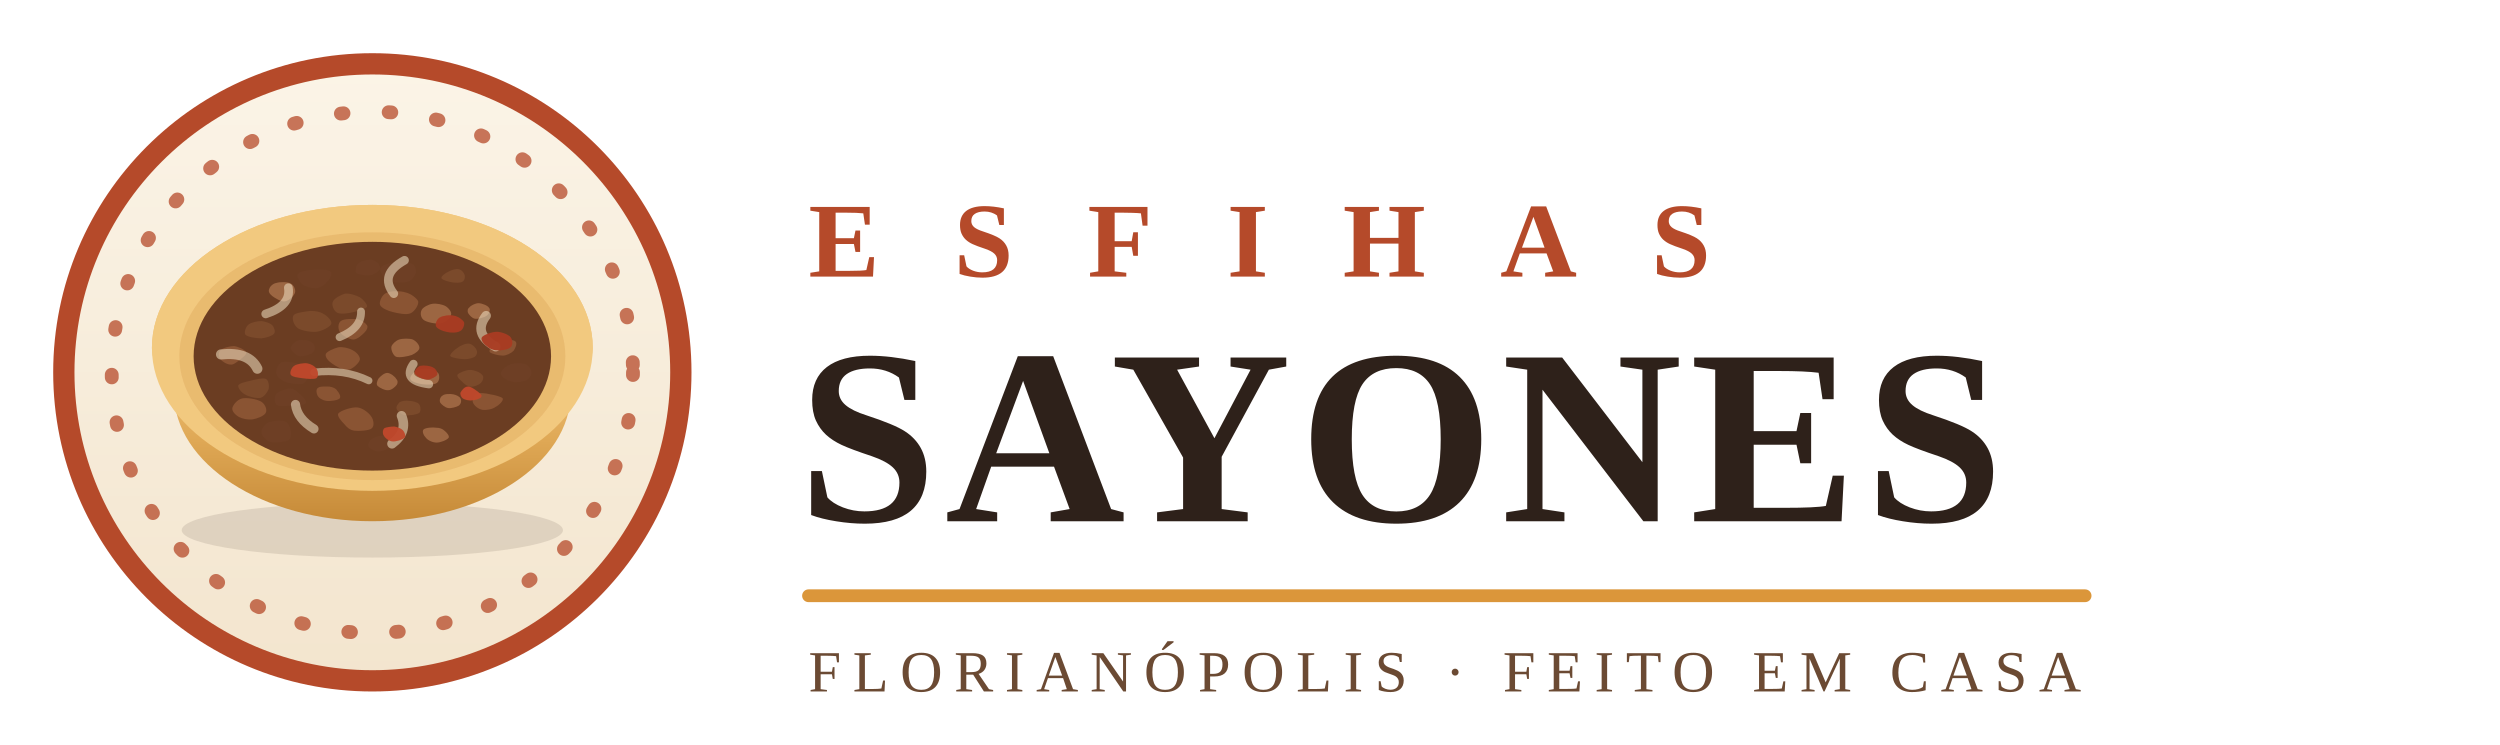
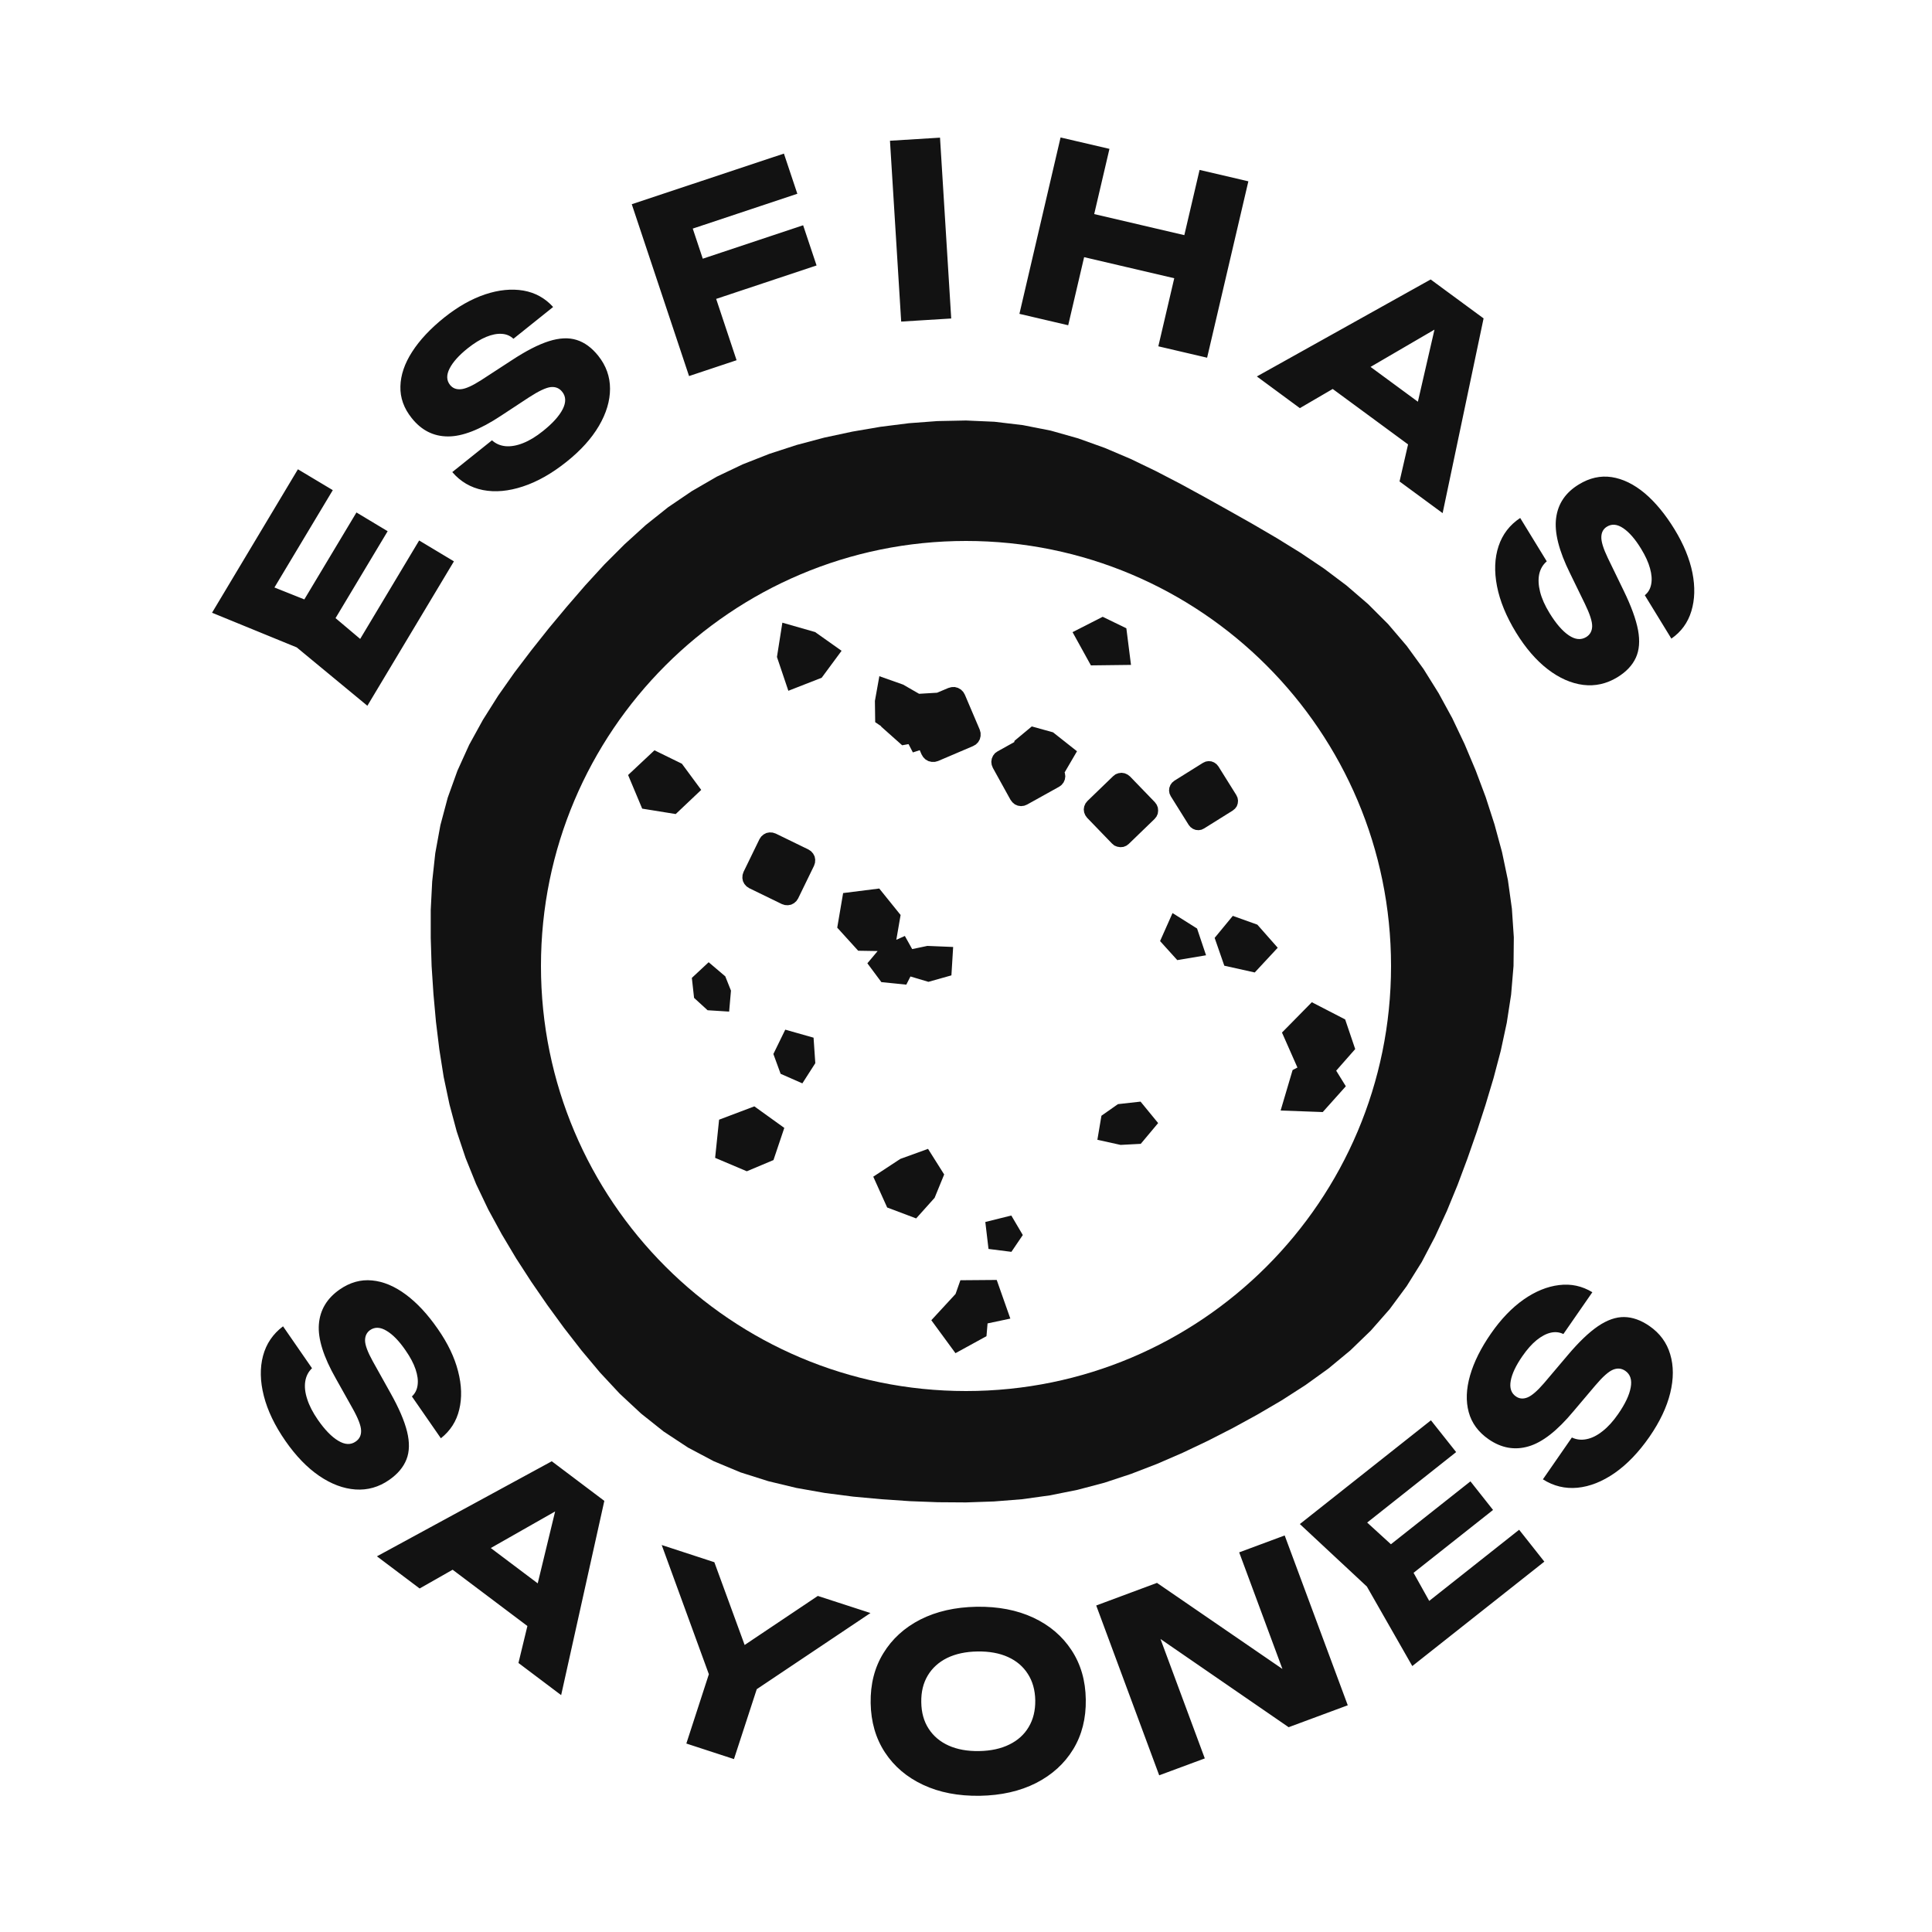
- <svg xmlns="http://www.w3.org/2000/svg" viewBox="0 0 470 140" width="470" height="140" role="img" aria-label="Esfihas Sayones">
-   <defs>
-     <linearGradient id="casca" x1="0" y1="0" x2="0" y2="1">
-       <stop offset="0" stop-color="#FBF4E7" />
-       <stop offset="1" stop-color="#F3E5CE" />
-     </linearGradient>
-     <linearGradient id="g-lateral" gradientUnits="userSpaceOnUse" x1="0" y1="47" x2="0" y2="74">
-       <stop offset="0" stop-color="#F0C47C" />
-       <stop offset="0.5" stop-color="#DFA855" />
-       <stop offset="1" stop-color="#C68A38" />
-     </linearGradient>
-     <symbol id="ic-carne" viewBox="0 0 100 100">
-       <ellipse cx="50" cy="75.6" rx="32" ry="4.6" fill="rgba(46,33,26,.11)" />
-       <path d="M13.0 45.0 A37.0 24.0 0 0 1 87.0 45.0 C87.0 49.1 83.3 48.4 83.3 52.5 A33.3 21.6 0 0 1 16.7 52.5 C16.7 48.4 13.0 49.1 13.0 45.0 Z" fill="url(#g-lateral)" />
-       <ellipse cx="50" cy="45" rx="37.0" ry="24.0" fill="#F2C97F" />
-       <ellipse cx="50.0" cy="46.4" rx="32.4" ry="20.8" fill="#E2AE63" opacity=".55" />
-       <ellipse cx="37" cy="35" rx="12.5" ry="4" fill="rgba(255,255,255,.32)" transform="rotate(-20 37 35)" />
-       <ellipse cx="50.0" cy="46.4" rx="30.0" ry="19.2" fill="#6B3D22" />
-       <g opacity="1">
-         <path d="M53.5 39.0C52.6 38.8 51.5 38.3 51.3 37.8C51.1 37.3 51.6 36.1 52.3 35.8C53.0 35.4 54.7 35.4 55.6 35.7C56.5 35.9 57.5 36.7 57.7 37.2C57.8 37.8 57.1 38.9 56.4 39.2C55.7 39.5 54.3 39.2 53.5 39.0Z" fill="#8A5433" />
-         <path d="M51.9 59.7C52.5 59.8 53.5 60.4 53.6 60.7C53.7 61.1 53.0 61.6 52.6 61.9C52.1 62.2 51.5 62.4 50.9 62.4C50.4 62.3 49.5 61.9 49.4 61.6C49.2 61.2 49.5 60.6 49.9 60.3C50.3 60.0 51.3 59.7 51.9 59.7Z" fill="#6E3F25" />
-         <path d="M61.4 54.2C61.2 53.8 61.4 53.2 61.8 53.0C62.1 52.7 63.1 52.7 63.6 52.8C64.1 52.9 64.7 53.2 64.8 53.5C65.0 53.9 64.9 54.4 64.5 54.7C64.2 54.9 63.2 55.2 62.7 55.1C62.2 55.0 61.6 54.5 61.4 54.2Z" fill="#9C6642" />
-         <path d="M29.2 41.1C29.7 40.7 30.7 40.5 31.4 40.5C32.0 40.6 32.8 40.8 33.2 41.2C33.5 41.5 33.8 42.3 33.5 42.6C33.2 43.0 32.2 43.3 31.4 43.4C30.6 43.4 29.1 43.2 28.7 42.8C28.4 42.4 28.8 41.4 29.2 41.1Z" fill="#7B4A2B" />
-         <path d="M24.5 45.4C24.9 45.0 26.1 44.7 26.8 44.7C27.5 44.8 28.6 45.3 28.8 45.7C29.0 46.1 28.2 46.6 27.8 47.0C27.3 47.3 26.7 47.9 26.2 47.8C25.6 47.8 24.8 47.3 24.5 46.9C24.2 46.5 24.1 45.8 24.5 45.4Z" fill="#8A5433" />
-         <path d="M75.6 47.7C76.2 47.9 76.7 48.6 76.7 49.1C76.8 49.5 76.4 50.1 75.9 50.4C75.4 50.6 74.3 50.9 73.6 50.7C72.9 50.6 71.7 50.0 71.6 49.5C71.4 49.0 72.2 48.2 72.9 47.9C73.6 47.5 74.9 47.5 75.6 47.7Z" fill="#6E3F25" />
-         <path d="M62.1 58.9C62.5 59.2 63.0 59.8 62.8 60.1C62.5 60.5 61.4 60.9 60.8 60.9C60.1 60.9 59.3 60.5 59.0 60.1C58.6 59.7 58.3 59.0 58.6 58.7C58.9 58.4 60.1 58.3 60.7 58.4C61.3 58.4 61.8 58.6 62.1 58.9Z" fill="#9C6642" />
-         <path d="M56.2 53.9C56.7 53.9 57.5 54.1 57.8 54.4C58.1 54.7 58.2 55.5 57.9 55.9C57.5 56.2 56.2 56.4 55.5 56.3C54.9 56.2 54.2 55.6 54.1 55.3C53.9 54.9 54.3 54.4 54.6 54.1C55.0 53.9 55.7 53.8 56.2 53.9Z" fill="#7B4A2B" />
-         <path d="M69.8 52.8C70.5 52.9 71.7 53.2 71.9 53.5C72.0 53.9 71.3 54.6 70.7 54.9C70.2 55.3 69.1 55.5 68.5 55.4C67.8 55.3 67.1 54.7 66.9 54.2C66.7 53.8 67.0 53.0 67.5 52.7C68.0 52.5 69.0 52.6 69.8 52.8Z" fill="#8A5433" />
-         <path d="M37.8 46.4C37.2 46.3 36.4 45.5 36.3 45.1C36.3 44.7 36.9 44.0 37.4 43.8C37.9 43.6 38.8 43.7 39.3 43.8C39.8 44.0 40.2 44.3 40.3 44.7C40.4 45.0 40.4 45.5 40.0 45.8C39.6 46.1 38.4 46.5 37.8 46.4Z" fill="#6E3F25" />
-         <path d="M52.5 49.2C53.0 49.2 53.8 49.8 54.0 50.2C54.3 50.5 54.3 50.9 54.1 51.2C53.8 51.6 53.2 52.1 52.7 52.1C52.2 52.2 51.2 51.7 50.9 51.4C50.6 51.1 50.8 50.6 51.0 50.2C51.3 49.8 52.0 49.2 52.5 49.2Z" fill="#9C6642" />
-         <path d="M31.2 53.4C30.5 53.5 29.2 53.2 28.6 52.8C28.0 52.5 27.4 51.7 27.5 51.3C27.7 50.9 28.8 50.7 29.6 50.5C30.4 50.3 31.6 50.0 32.1 50.2C32.6 50.4 32.7 51.4 32.6 51.9C32.4 52.4 31.9 53.2 31.2 53.4Z" fill="#7B4A2B" />
-         <path d="M73.7 45.5C73.3 45.9 72.5 46.3 71.9 46.3C71.2 46.3 70.0 46.0 69.7 45.7C69.5 45.3 70.1 44.7 70.4 44.4C70.7 44.0 71.1 43.7 71.7 43.7C72.3 43.6 73.7 43.6 74.0 43.9C74.4 44.2 74.0 45.1 73.7 45.5Z" fill="#8A5433" />
-         <path d="M47.4 31.1C47.6 30.8 48.0 30.5 48.5 30.4C49.0 30.2 49.9 30.1 50.4 30.4C50.9 30.6 51.4 31.3 51.3 31.7C51.2 32.1 50.3 32.7 49.7 32.8C49.0 32.9 47.8 32.7 47.4 32.5C47.0 32.2 47.3 31.5 47.4 31.1Z" fill="#6E3F25" />
-         <path d="M54.5 43.6C55.1 43.4 56.3 43.4 56.8 43.6C57.4 43.9 57.9 44.5 57.9 45.0C57.9 45.4 57.3 45.9 56.6 46.2C56.0 46.4 54.6 46.7 54.0 46.5C53.5 46.3 53.1 45.3 53.2 44.8C53.3 44.4 53.9 43.8 54.5 43.6Z" fill="#9C6642" />
-         <path d="M64.5 31.8C65.0 31.9 65.4 32.4 65.5 32.8C65.6 33.1 65.5 33.7 65.1 33.9C64.8 34.1 64.0 34.1 63.4 34.0C62.8 33.9 61.7 33.6 61.6 33.3C61.5 33.0 62.3 32.4 62.8 32.2C63.3 31.9 64.1 31.7 64.5 31.8Z" fill="#7B4A2B" />
-         <path d="M44.3 44.9C45.0 44.8 46.0 45.0 46.7 45.4C47.3 45.7 48.0 46.4 47.9 47.0C47.8 47.5 46.7 48.6 45.9 48.7C45.1 48.8 43.9 48.1 43.2 47.6C42.6 47.2 42.0 46.5 42.2 46.0C42.4 45.6 43.5 45.1 44.3 44.9Z" fill="#8A5433" />
-         <path d="M35.2 57.3C35.9 57.5 36.2 58.3 36.3 58.8C36.4 59.4 36.4 60.2 35.9 60.5C35.3 60.8 33.7 61.0 32.9 60.8C32.2 60.6 31.5 59.8 31.4 59.3C31.3 58.7 31.8 58.0 32.4 57.6C33.0 57.3 34.5 57.1 35.2 57.3Z" fill="#6E3F25" />
-         <path d="M66.1 39.2C65.9 38.8 66.0 38.4 66.3 38.2C66.5 37.9 67.3 37.5 67.8 37.5C68.4 37.5 69.4 37.9 69.6 38.3C69.9 38.6 69.6 39.3 69.2 39.6C68.8 39.9 67.7 40.2 67.2 40.1C66.7 40.0 66.3 39.5 66.1 39.2Z" fill="#9C6642" />
-         <path d="M66.4 48.7C67.1 48.7 68.1 49.1 68.4 49.5C68.8 49.8 68.6 50.5 68.2 50.9C67.9 51.2 67.0 51.6 66.5 51.5C66.0 51.5 65.5 51.1 65.2 50.8C64.8 50.4 64.1 49.9 64.3 49.5C64.5 49.2 65.7 48.7 66.4 48.7Z" fill="#7B4A2B" />
-         <path d="M48.7 42.4C48.3 42.8 47.5 43.6 46.8 43.6C46.2 43.6 44.9 42.9 44.6 42.4C44.2 41.9 44.2 40.9 44.7 40.5C45.2 40.1 46.7 40.1 47.5 40.2C48.2 40.3 48.8 40.8 49.1 41.2C49.3 41.5 49.1 42.0 48.7 42.4Z" fill="#8A5433" />
-         <path d="M36.3 51.8C37.0 51.9 37.5 52.5 38.0 52.9C38.4 53.3 39.1 54.0 38.8 54.3C38.6 54.6 37.3 54.7 36.5 54.7C35.7 54.7 34.4 54.9 34.0 54.6C33.5 54.3 33.5 53.2 33.9 52.7C34.3 52.3 35.6 51.8 36.3 51.8Z" fill="#6E3F25" />
-         <path d="M60.8 50.9C60.4 51.2 59.2 51.2 58.4 51.1C57.7 51.0 56.6 50.7 56.4 50.3C56.2 49.9 56.8 49.2 57.3 48.9C57.8 48.6 58.7 48.4 59.3 48.5C59.9 48.5 60.8 48.9 61.1 49.3C61.3 49.7 61.3 50.6 60.8 50.9Z" fill="#9C6642" />
-         <path d="M43.1 41.0C42.9 41.5 41.5 42.2 40.6 42.3C39.7 42.4 38.1 42.1 37.5 41.7C36.8 41.2 36.4 40.0 36.8 39.5C37.1 39.1 38.8 38.9 39.6 38.8C40.4 38.8 41.2 38.9 41.8 39.3C42.4 39.6 43.3 40.5 43.1 41.0Z" fill="#7B4A2B" />
-         <path d="M49.8 56.5C50.2 57.0 50.4 58.1 49.9 58.5C49.5 58.9 47.7 59.0 47.0 58.9C46.2 58.8 45.7 58.3 45.3 57.8C44.8 57.3 44.0 56.4 44.3 56.0C44.7 55.5 46.6 54.9 47.5 55.0C48.4 55.1 49.4 55.9 49.8 56.5Z" fill="#8A5433" />
-         <path d="M43.0 32.2C43.4 32.6 42.8 33.6 42.3 34.0C41.9 34.5 41.1 35.0 40.5 35.0C39.8 35.0 38.7 34.7 38.2 34.3C37.8 33.9 37.2 33.0 37.5 32.6C37.8 32.2 39.1 31.9 40.1 31.9C41.0 31.8 42.6 31.8 43.0 32.2Z" fill="#6E3F25" />
-         <path d="M61.4 40.9C60.6 41.0 59.1 40.7 58.6 40.3C58.1 39.9 58.0 39.1 58.3 38.6C58.5 38.2 59.4 37.7 60.1 37.6C60.7 37.5 61.8 37.7 62.3 38.0C62.8 38.3 63.4 39.0 63.2 39.5C63.1 40.0 62.2 40.8 61.4 40.9Z" fill="#9C6642" />
-         <path d="M45.4 35.9C46.2 35.8 47.3 36.2 47.9 36.5C48.5 36.9 49.2 37.7 49.1 38.1C48.9 38.5 47.6 38.8 46.8 39.0C46.0 39.2 44.7 39.4 44.1 39.1C43.5 38.8 43.1 37.7 43.4 37.2C43.6 36.7 44.7 36.1 45.4 35.9Z" fill="#7B4A2B" />
-         <path d="M27.6 56.6C27.1 56.3 26.4 55.7 26.5 55.1C26.6 54.6 27.3 53.7 28.1 53.5C28.9 53.3 30.6 53.6 31.3 54.0C32.0 54.4 32.4 55.4 32.1 55.9C31.9 56.4 30.6 56.9 29.9 57.0C29.1 57.1 28.2 56.9 27.6 56.6Z" fill="#8A5433" />
-         <path d="M57.3 32.4C57.1 32.9 56.7 33.7 55.9 33.9C55.1 34.1 53.4 34.1 52.7 33.7C51.9 33.3 51.1 32.1 51.4 31.6C51.6 31.1 53.3 30.6 54.2 30.5C55.1 30.4 56.1 30.6 56.7 30.9C57.2 31.2 57.4 31.9 57.3 32.4Z" fill="#6E3F25" />
-         <path d="M37.0 35.8C36.8 36.3 36.0 37.1 35.3 37.2C34.7 37.3 33.6 36.6 33.2 36.3C32.7 35.9 32.5 35.5 32.7 35.1C32.8 34.7 33.3 34.2 33.9 34.1C34.5 33.9 35.8 33.9 36.3 34.2C36.8 34.4 37.2 35.3 37.0 35.8Z" fill="#9C6642" />
-         <path d="M67.5 45.4C67.7 45.8 67.5 46.2 67.2 46.5C66.8 46.7 66.2 46.9 65.5 46.9C64.9 46.9 63.4 46.7 63.1 46.4C62.9 46.1 63.8 45.3 64.3 45.0C64.8 44.6 65.7 44.2 66.3 44.3C66.8 44.4 67.4 45.0 67.5 45.4Z" fill="#7B4A2B" />
-         <path d="M44.1 52.2C44.4 52.5 44.8 53.2 44.5 53.5C44.2 53.8 42.9 54.0 42.3 53.9C41.6 53.8 41.0 53.4 40.8 53.0C40.6 52.6 40.5 51.9 40.9 51.7C41.2 51.4 42.3 51.5 42.8 51.5C43.4 51.6 43.9 51.8 44.1 52.2Z" fill="#8A5433" />
-         <path d="M34.8 47.4C35.5 47.2 37.2 47.5 38.0 47.8C38.7 48.1 39.2 48.7 39.3 49.2C39.3 49.8 39.0 50.7 38.4 51.0C37.8 51.2 36.4 51.0 35.6 50.8C34.9 50.5 34.0 50.0 33.9 49.4C33.7 48.9 34.1 47.7 34.8 47.4Z" fill="#6E3F25" />
-       </g>
-       <g stroke="#F0E0C2" stroke-linecap="round" fill="none" opacity=".55">
-         <path d="M59.5 51.1 Q54.9 50.5 56.9 47.7" stroke-width="1.40" />
-         <path d="M44.5 43.2 Q48.2 41.7 48.1 38.9" stroke-width="1.32" />
-         <path d="M69.1 39.6 Q66.8 42.6 70.7 44.8" stroke-width="1.60" />
-         <path d="M24.6 46.1 Q29.3 45.6 30.7 48.5" stroke-width="1.70" />
-         <path d="M53.3 61.1 Q56.0 59.1 54.9 56.4" stroke-width="1.61" />
-         <path d="M37.1 54.5 Q37.4 56.9 40.2 58.6" stroke-width="1.54" />
-         <path d="M53.6 35.9 Q51.1 32.7 55.4 30.3" stroke-width="1.46" />
-         <path d="M49.4 50.5 Q45.3 48.5 40.2 49.1" stroke-width="1.23" />
-         <path d="M32.1 39.3 Q36.4 37.9 35.9 34.9" stroke-width="1.46" />
-       </g>
-       <g opacity=".95">
-         <path d="M38.3 50.1C37.6 50.0 36.5 49.9 36.3 49.5C36.1 49.2 36.4 48.3 36.9 48.0C37.3 47.7 38.5 47.5 39.1 47.6C39.7 47.7 40.4 48.1 40.7 48.6C40.9 49.0 41.0 49.8 40.6 50.1C40.2 50.3 39.0 50.2 38.3 50.1Z" fill="#C0472B" />
-         <path d="M60.7 41.4C60.5 41.0 60.8 40.2 61.3 39.9C61.8 39.6 63.0 39.4 63.7 39.6C64.4 39.7 65.2 40.3 65.4 40.7C65.5 41.2 65.2 42.0 64.7 42.2C64.2 42.5 63.1 42.5 62.4 42.3C61.8 42.2 60.9 41.8 60.7 41.4Z" fill="#A93B22" />
-         <path d="M66.0 51.5C66.4 51.4 67.1 51.9 67.5 52.2C67.9 52.5 68.5 52.9 68.3 53.2C68.2 53.5 67.3 53.8 66.8 53.8C66.2 53.9 65.5 53.7 65.2 53.5C64.9 53.3 64.7 52.8 64.8 52.5C65.0 52.1 65.5 51.5 66.0 51.5Z" fill="#C0472B" />
-         <path d="M59.5 50.3C59.0 50.4 58.4 50.2 58.0 50.0C57.6 49.8 57.1 49.5 57.1 49.1C57.1 48.8 57.6 48.1 58.1 48.0C58.6 47.9 59.8 48.0 60.2 48.3C60.7 48.5 61.0 49.2 60.9 49.5C60.7 49.9 59.9 50.2 59.5 50.3Z" fill="#A93B22" />
-         <path d="M52.0 58.5C52.3 58.3 53.2 58.2 53.7 58.2C54.2 58.3 54.8 58.5 55.1 58.8C55.4 59.1 55.7 59.8 55.4 60.1C55.1 60.4 53.9 60.8 53.3 60.7C52.7 60.6 52.1 60.1 51.9 59.7C51.7 59.4 51.7 58.8 52.0 58.5Z" fill="#C0472B" />
-         <path d="M68.4 43.2C68.7 42.8 70.1 42.3 70.9 42.3C71.7 42.3 72.9 42.8 73.2 43.2C73.6 43.7 73.6 44.6 73.2 44.9C72.8 45.3 71.6 45.5 70.9 45.4C70.2 45.4 69.6 45.1 69.2 44.7C68.7 44.4 68.1 43.6 68.4 43.2Z" fill="#A93B22" />
-       </g>
-     </symbol>
-   </defs>
-   <circle cx="70" cy="70" r="58" fill="url(#casca)" stroke="#B54A2A" stroke-width="4" />
-   <circle cx="70" cy="70" r="49" fill="none" stroke="#B54A2A" stroke-width="2.6" stroke-linecap="round" stroke-dasharray="0.5 8.5" opacity="0.75" />
-   <svg x="14" y="15" width="112" height="112" viewBox="0 0 100 100">
-     <use href="#ic-carne" />
-   </svg>
-   <text x="152" y="52" font-family="Georgia, 'Times New Roman', serif" font-size="20" font-weight="600" letter-spacing="14" fill="#B54A2A">ESFIHAS</text>
-   <text x="150" y="98" font-family="Georgia, 'Times New Roman', serif" font-size="47" font-weight="700" letter-spacing="1.5" fill="#2E211A">SAYONES</text>
-   <line x1="152" y1="112" x2="392" y2="112" stroke="#DB963A" stroke-width="2.4" stroke-linecap="round" />
-   <text x="152" y="130" font-family="Georgia, 'Times New Roman', serif" font-size="11" letter-spacing="2.2" fill="#6B4A33">FLORIANÓPOLIS · FEITO EM CASA</text>
+ <svg xmlns="http://www.w3.org/2000/svg" viewBox="0 0 200 200" width="200" height="200" role="img" aria-label="Esfihas Sayones">
+   <g fill="#121212">
+     <path d="M36.9 53.05 40.13 54.99 33.08 66.75 29.85 64.81ZM33.28 62.76 39.11 67.68 36.01 68.27 43.39 55.95 46.99 58.11 38.03 73.06 30.72 67.02 21.95 63.43 30.84 48.58 34.45 50.74 27.13 62.95 26.19 59.93ZM46.82 48.87 50.93 45.58Q51.51 46.11 52.34 46.19Q53.17 46.26 54.15 45.87Q55.14 45.48 56.21 44.62Q57.7 43.43 58.25 42.36Q58.79 41.29 58.2 40.56Q57.76 40 57.02 40.07Q56.28 40.15 54.78 41.12L51.86 43.04Q48.6 45.2 46.36 45.18Q44.12 45.17 42.62 43.28Q41.4 41.76 41.45 40Q41.49 38.24 42.67 36.41Q43.84 34.59 46 32.86Q48.11 31.18 50.23 30.47Q52.34 29.77 54.18 30.08Q56.01 30.4 57.26 31.78L53.15 35.07Q52.65 34.6 51.94 34.56Q51.22 34.51 50.32 34.88Q49.43 35.25 48.41 36.06Q47.05 37.15 46.54 38.15Q46.03 39.15 46.59 39.85Q47 40.36 47.72 40.29Q48.44 40.23 49.8 39.36L52.95 37.31Q55.18 35.84 56.82 35.32Q58.46 34.8 59.69 35.19Q60.92 35.57 61.93 36.83Q63.15 38.36 63.15 40.24Q63.15 42.13 62 44.09Q60.85 46.05 58.64 47.81Q56.36 49.63 54.13 50.36Q51.9 51.1 49.99 50.73Q48.09 50.35 46.82 48.87ZM70.23 27.62 83.14 23.32 84.53 27.48 71.62 31.78ZM81.15 15.9 82.54 20.06 69.35 24.45 70.93 21.31 76.25 37.29 71.33 38.93 65.4 21.14ZM92.13 14.57 97.31 14.25 98.47 32.97 93.29 33.29ZM109.79 14.23 114.85 15.41 110.58 33.67 105.53 32.49ZM124.18 17.59 129.23 18.77 124.96 37.03 119.91 35.85ZM111.04 21.64 124.69 24.83 123.64 29.29 110 26.1ZM136.58 39.25 139.05 35.9 149.45 43.55 146.98 46.9ZM153.58 32.96 149.34 53.12 144.88 49.84 148.92 32.28 150.13 33.17 134.56 42.25 130.11 38.97 148.1 28.93ZM157.37 53.62 160.12 58.11Q159.52 58.62 159.34 59.43Q159.17 60.24 159.43 61.27Q159.69 62.3 160.41 63.47Q161.41 65.1 162.4 65.77Q163.39 66.44 164.2 65.95Q164.8 65.58 164.82 64.84Q164.84 64.09 164.06 62.49L162.53 59.35Q160.79 55.84 161.09 53.62Q161.38 51.4 163.44 50.15Q165.1 49.13 166.84 49.39Q168.58 49.66 170.25 51.05Q171.91 52.45 173.35 54.8Q174.76 57.11 175.2 59.3Q175.63 61.48 175.09 63.26Q174.55 65.05 173.02 66.11L170.27 61.62Q170.8 61.19 170.93 60.48Q171.07 59.77 170.81 58.84Q170.56 57.91 169.88 56.8Q168.97 55.31 168.04 54.68Q167.11 54.05 166.35 54.52Q165.79 54.86 165.77 55.58Q165.74 56.3 166.44 57.76L168.08 61.14Q169.25 63.54 169.57 65.23Q169.88 66.92 169.34 68.09Q168.8 69.27 167.43 70.11Q165.75 71.13 163.89 70.9Q162.02 70.66 160.22 69.28Q158.42 67.89 156.94 65.48Q155.42 62.99 154.97 60.69Q154.52 58.38 155.13 56.54Q155.74 54.7 157.37 53.62Z" />
+     <path d="M29.3 137.3 32.3 141.64Q31.73 142.18 31.6 143Q31.47 143.82 31.8 144.83Q32.12 145.84 32.9 146.97Q33.99 148.54 35.02 149.15Q36.05 149.77 36.82 149.23Q37.41 148.83 37.38 148.08Q37.36 147.33 36.49 145.78L34.78 142.73Q32.84 139.33 33.01 137.1Q33.18 134.87 35.16 133.49Q36.76 132.38 38.51 132.55Q40.26 132.71 42.01 134.01Q43.75 135.3 45.32 137.57Q46.87 139.79 47.42 141.95Q47.98 144.11 47.54 145.92Q47.11 147.73 45.64 148.89L42.64 144.56Q43.14 144.1 43.23 143.38Q43.33 142.67 43.02 141.75Q42.71 140.83 41.97 139.77Q40.98 138.33 40.01 137.76Q39.05 137.18 38.31 137.69Q37.78 138.07 37.79 138.79Q37.81 139.51 38.59 140.92L40.42 144.2Q41.73 146.53 42.14 148.2Q42.55 149.87 42.08 151.07Q41.61 152.28 40.29 153.2Q38.68 154.32 36.8 154.19Q34.92 154.06 33.04 152.78Q31.17 151.5 29.55 149.17Q27.89 146.78 27.31 144.5Q26.73 142.22 27.23 140.35Q27.73 138.48 29.3 137.3ZM45.49 161.47 48 158.14 58.31 165.9 55.8 169.23ZM62.56 155.37 58.09 175.48 53.67 172.15 57.91 154.63 59.11 155.53 43.44 164.44 39.02 161.11 57.12 151.27ZM71.05 180.49 73.87 171.81 78.81 173.42 75.98 182.1ZM68.5 159.94 73.95 161.72 77.73 172.05 75.53 171.33 84.66 165.21 90.11 166.98 77.09 175.7 73.89 174.71ZM101.43 185.9Q98.09 185.95 95.57 184.77Q93.04 183.59 91.61 181.41Q90.18 179.23 90.13 176.3Q90.08 173.37 91.44 171.15Q92.8 168.92 95.28 167.65Q97.77 166.39 101.1 166.33Q104.44 166.28 106.97 167.46Q109.49 168.64 110.92 170.82Q112.36 173 112.4 175.93Q112.45 178.86 111.1 181.08Q109.74 183.31 107.25 184.58Q104.76 185.84 101.43 185.9ZM101.35 181.27Q103.18 181.24 104.49 180.59Q105.8 179.95 106.49 178.78Q107.19 177.61 107.17 176.02Q107.14 174.42 106.4 173.28Q105.67 172.13 104.34 171.53Q103.01 170.93 101.18 170.96Q99.37 170.99 98.05 171.63Q96.74 172.28 96.04 173.45Q95.34 174.62 95.37 176.21Q95.39 177.81 96.13 178.95Q96.87 180.1 98.2 180.7Q99.54 181.3 101.35 181.27ZM135.03 174.33 133.65 175.18 128.28 160.7 132.99 158.95 139.52 176.53 133.4 178.8 117.87 168.11 119.24 167.26 124.72 182.03 120 183.78 113.48 166.2 119.77 163.86ZM152.22 153.35 154.56 156.31 143.8 164.82 141.46 161.86ZM145.4 161.15 149.12 167.82 146 167.27 157.26 158.36 159.87 161.66 146.2 172.47 141.5 164.24 134.56 157.77 148.13 147.03 150.74 150.32 139.58 159.16 139.76 156ZM159.72 153.14 162.72 148.81Q163.43 149.15 164.25 148.98Q165.06 148.82 165.89 148.16Q166.73 147.51 167.51 146.38Q168.6 144.81 168.81 143.63Q169.03 142.45 168.25 141.91Q167.67 141.51 166.98 141.79Q166.29 142.07 165.14 143.43L162.88 146.1Q160.38 149.11 158.23 149.73Q156.08 150.36 154.1 148.99Q152.5 147.88 152.04 146.18Q151.58 144.48 152.18 142.39Q152.78 140.3 154.35 138.04Q155.9 135.81 157.72 134.53Q159.55 133.25 161.4 133.03Q163.24 132.8 164.84 133.77L161.84 138.1Q161.23 137.8 160.53 137.96Q159.83 138.12 159.07 138.73Q158.32 139.34 157.59 140.4Q156.59 141.84 156.39 142.94Q156.19 144.05 156.93 144.56Q157.46 144.93 158.13 144.66Q158.8 144.39 159.85 143.17L162.28 140.3Q164 138.26 165.42 137.29Q166.85 136.32 168.14 136.34Q169.43 136.36 170.75 137.27Q172.37 138.39 172.9 140.2Q173.44 142 172.9 144.21Q172.36 146.41 170.75 148.74Q169.09 151.13 167.16 152.48Q165.23 153.82 163.3 154.01Q161.37 154.19 159.72 153.14Z" />
+     <path fill-rule="evenodd" d="M156.68 100L156.43 102.96L155.98 105.88L155.36 108.77L154.61 111.61L153.77 114.41L152.87 117.18L151.91 119.93L150.89 122.66L149.78 125.36L148.55 128.03L147.18 130.64L145.62 133.14L143.86 135.52L141.91 137.74L139.79 139.79L137.52 141.67L135.13 143.39L132.67 144.97L130.16 146.44L127.62 147.83L125.04 149.15L122.43 150.39L119.78 151.54L117.08 152.58L114.33 153.49L111.53 154.23L108.68 154.8L105.8 155.2L102.9 155.43L100 155.53L97.09 155.51L94.18 155.4L91.26 155.2L88.32 154.93L85.38 154.55L82.44 154.03L79.53 153.33L76.66 152.42L73.88 151.26L71.22 149.85L68.7 148.19L66.35 146.32L64.15 144.27L62.11 142.08L60.2 139.8L58.39 137.47L56.66 135.1L55 132.69L53.42 130.25L51.93 127.75L50.54 125.2L49.29 122.58L48.2 119.88L47.28 117.13L46.53 114.33L45.93 111.49L45.48 108.64L45.13 105.77L44.87 102.89L44.68 100L44.59 97.1L44.59 94.18L44.74 91.25L45.06 88.32L45.59 85.42L46.35 82.57L47.35 79.79L48.57 77.1L49.99 74.52L51.56 72.03L53.24 69.64L55.01 67.31L56.82 65.03L58.68 62.8L60.59 60.59L62.57 58.43L64.65 56.35L66.84 54.36L69.16 52.51L71.62 50.84L74.19 49.35L76.88 48.07L79.65 46.98L82.48 46.06L85.34 45.3L88.24 44.68L91.16 44.18L94.1 43.81L97.04 43.59L100 43.53L102.95 43.66L105.89 44.01L108.78 44.58L111.61 45.38L114.37 46.37L117.05 47.51L119.66 48.77L122.22 50.1L124.73 51.47L127.22 52.86L129.7 54.26L132.18 55.71L134.64 57.23L137.05 58.85L139.39 60.61L141.62 62.53L143.7 64.61L145.62 66.86L147.36 69.25L148.92 71.75L150.34 74.35L151.61 77.02L152.76 79.75L153.8 82.52L154.71 85.34L155.49 88.21L156.1 91.12L156.51 94.06L156.71 97.03ZM56 100a44 44 0 1 0 88 0a44 44 0 1 0 -88 0Z" />
+     <path d="M80.81 111.16L80.06 109.11L81.29 106.59L84.22 107.42L84.4 110.06L83.06 112.15ZM77.31 121.25L74.03 119.86L74.44 115.91L78.09 114.53L81.19 116.76L80.07 120.09ZM111.03 65.44L114.15 63.85L116.6 65.04L117.08 68.83L112.93 68.88ZM95.09 99.44L93.82 101.93L91.24 101.67L89.79 99.72L91.25 97.98L93.67 96.89ZM69.95 84.27L66.48 83.71L65.02 80.23L67.75 77.67L70.59 79.06L72.59 81.77ZM105.02 76.69L106.81 75.2L109.01 75.81L111.49 77.77L109.79 80.68L106.87 80.54L104.54 79.27ZM130.16 95.72L132.27 98.11L129.89 100.67L126.74 99.97L125.74 97.09L127.62 94.81ZM134.42 110.76L132.71 106.89L135.8 103.75L139.25 105.53L140.29 108.6L138.09 111.1ZM121.38 94.52L123.92 96.12L124.85 98.89L121.87 99.39L120.09 97.42ZM139.32 112.45L136.93 115.12L132.57 114.96L133.81 110.77L137.2 109.02ZM118.07 114.04L119.89 116.26L118.09 118.41L116 118.52L113.6 117.99L114.02 115.5L115.73 114.3ZM104.59 136.5L100.9 137.28L98.27 135.79L99.42 132.53L103.18 132.5ZM96.11 101.64L93.9 100.98L93.71 98.4L96 97.92L98.67 98.03L98.49 100.97ZM73.25 104.58L71.85 103.3L71.62 101.23L73.36 99.61L75.08 101.07L75.67 102.55L75.48 104.72ZM91.03 70L93.49 70.87L95.56 72.06L95.07 74.62L92.85 76.28L90.6 74.76L90.57 72.56ZM86.67 96.03L87.28 92.45L91.02 91.98L93.23 94.72L92.58 98.48L88.84 98.42ZM96.75 124L94.84 126.13L91.84 125L90.4 121.81L93.2 119.97L96.07 118.93L97.74 121.58ZM96.41 136.67L99.15 133.7L102.39 135.15L102.12 138.32L98.91 140.08ZM93.39 73.72L95.53 73.33L96.98 74.18L97.95 75.81L96.58 77.22L94.5 77.89L93.48 75.93ZM104.7 129.59L102.33 129.29L102 126.5L104.69 125.83L105.88 127.85ZM91.21 75.21L92.36 72.63L94.5 71.86L97.52 71.68L97.3 74.72L95.95 76.69L93.39 77.15ZM84.38 65.43L87.12 67.37L85.06 70.16L81.61 71.51L80.43 68.01L80.99 64.46ZM116.85 87.36L116.6 87.55L116.3 87.67L115.98 87.7L115.66 87.65L115.36 87.53L115.11 87.32L112.54 84.66L112.35 84.4L112.23 84.1L112.19 83.78L112.24 83.47L112.37 83.17L112.57 82.92L115.23 80.35L115.49 80.15L115.79 80.04L116.11 80L116.43 80.05L116.72 80.18L116.98 80.38L119.55 83.04L119.74 83.3L119.86 83.6L119.89 83.92L119.85 84.24L119.72 84.53L119.52 84.78ZM82.62 93.01L82.44 93.28L82.19 93.5L81.9 93.65L81.57 93.71L81.25 93.69L80.94 93.59L77.55 91.94L77.28 91.76L77.06 91.51L76.91 91.22L76.85 90.9L76.87 90.57L76.97 90.26L78.62 86.87L78.8 86.6L79.05 86.38L79.34 86.23L79.66 86.17L79.99 86.19L80.3 86.29L83.69 87.94L83.96 88.12L84.18 88.37L84.33 88.66L84.39 88.98L84.37 89.31L84.27 89.62ZM97.11 78.78L96.78 78.87L96.44 78.87L96.11 78.79L95.81 78.62L95.57 78.38L95.39 78.08L93.86 74.47L93.77 74.14L93.76 73.8L93.85 73.47L94.02 73.17L94.26 72.93L94.55 72.75L98.17 71.22L98.5 71.13L98.84 71.12L99.17 71.21L99.47 71.38L99.71 71.62L99.88 71.91L101.42 75.53L101.51 75.86L101.51 76.2L101.43 76.53L101.26 76.83L101.02 77.07L100.72 77.24ZM106.32 83.29L106.02 83.41L105.69 83.45L105.36 83.4L105.06 83.27L104.81 83.06L104.61 82.8L102.78 79.49L102.66 79.18L102.62 78.86L102.67 78.53L102.8 78.23L103 77.97L103.27 77.78L106.58 75.94L106.88 75.82L107.21 75.79L107.53 75.83L107.84 75.97L108.09 76.17L108.29 76.43L110.12 79.74L110.24 80.05L110.28 80.37L110.23 80.7L110.1 81L109.89 81.26L109.63 81.45ZM124.65 85.76L124.38 85.89L124.08 85.94L123.77 85.91L123.49 85.8L123.24 85.62L123.05 85.39L121.2 82.43L121.07 82.15L121.02 81.85L121.05 81.55L121.16 81.26L121.33 81.02L121.57 80.82L124.53 78.97L124.81 78.84L125.11 78.79L125.41 78.82L125.69 78.93L125.94 79.11L126.13 79.34L127.98 82.3L128.11 82.58L128.16 82.88L128.13 83.18L128.03 83.47L127.85 83.71L127.61 83.91Z" />
+   </g>
</svg>
